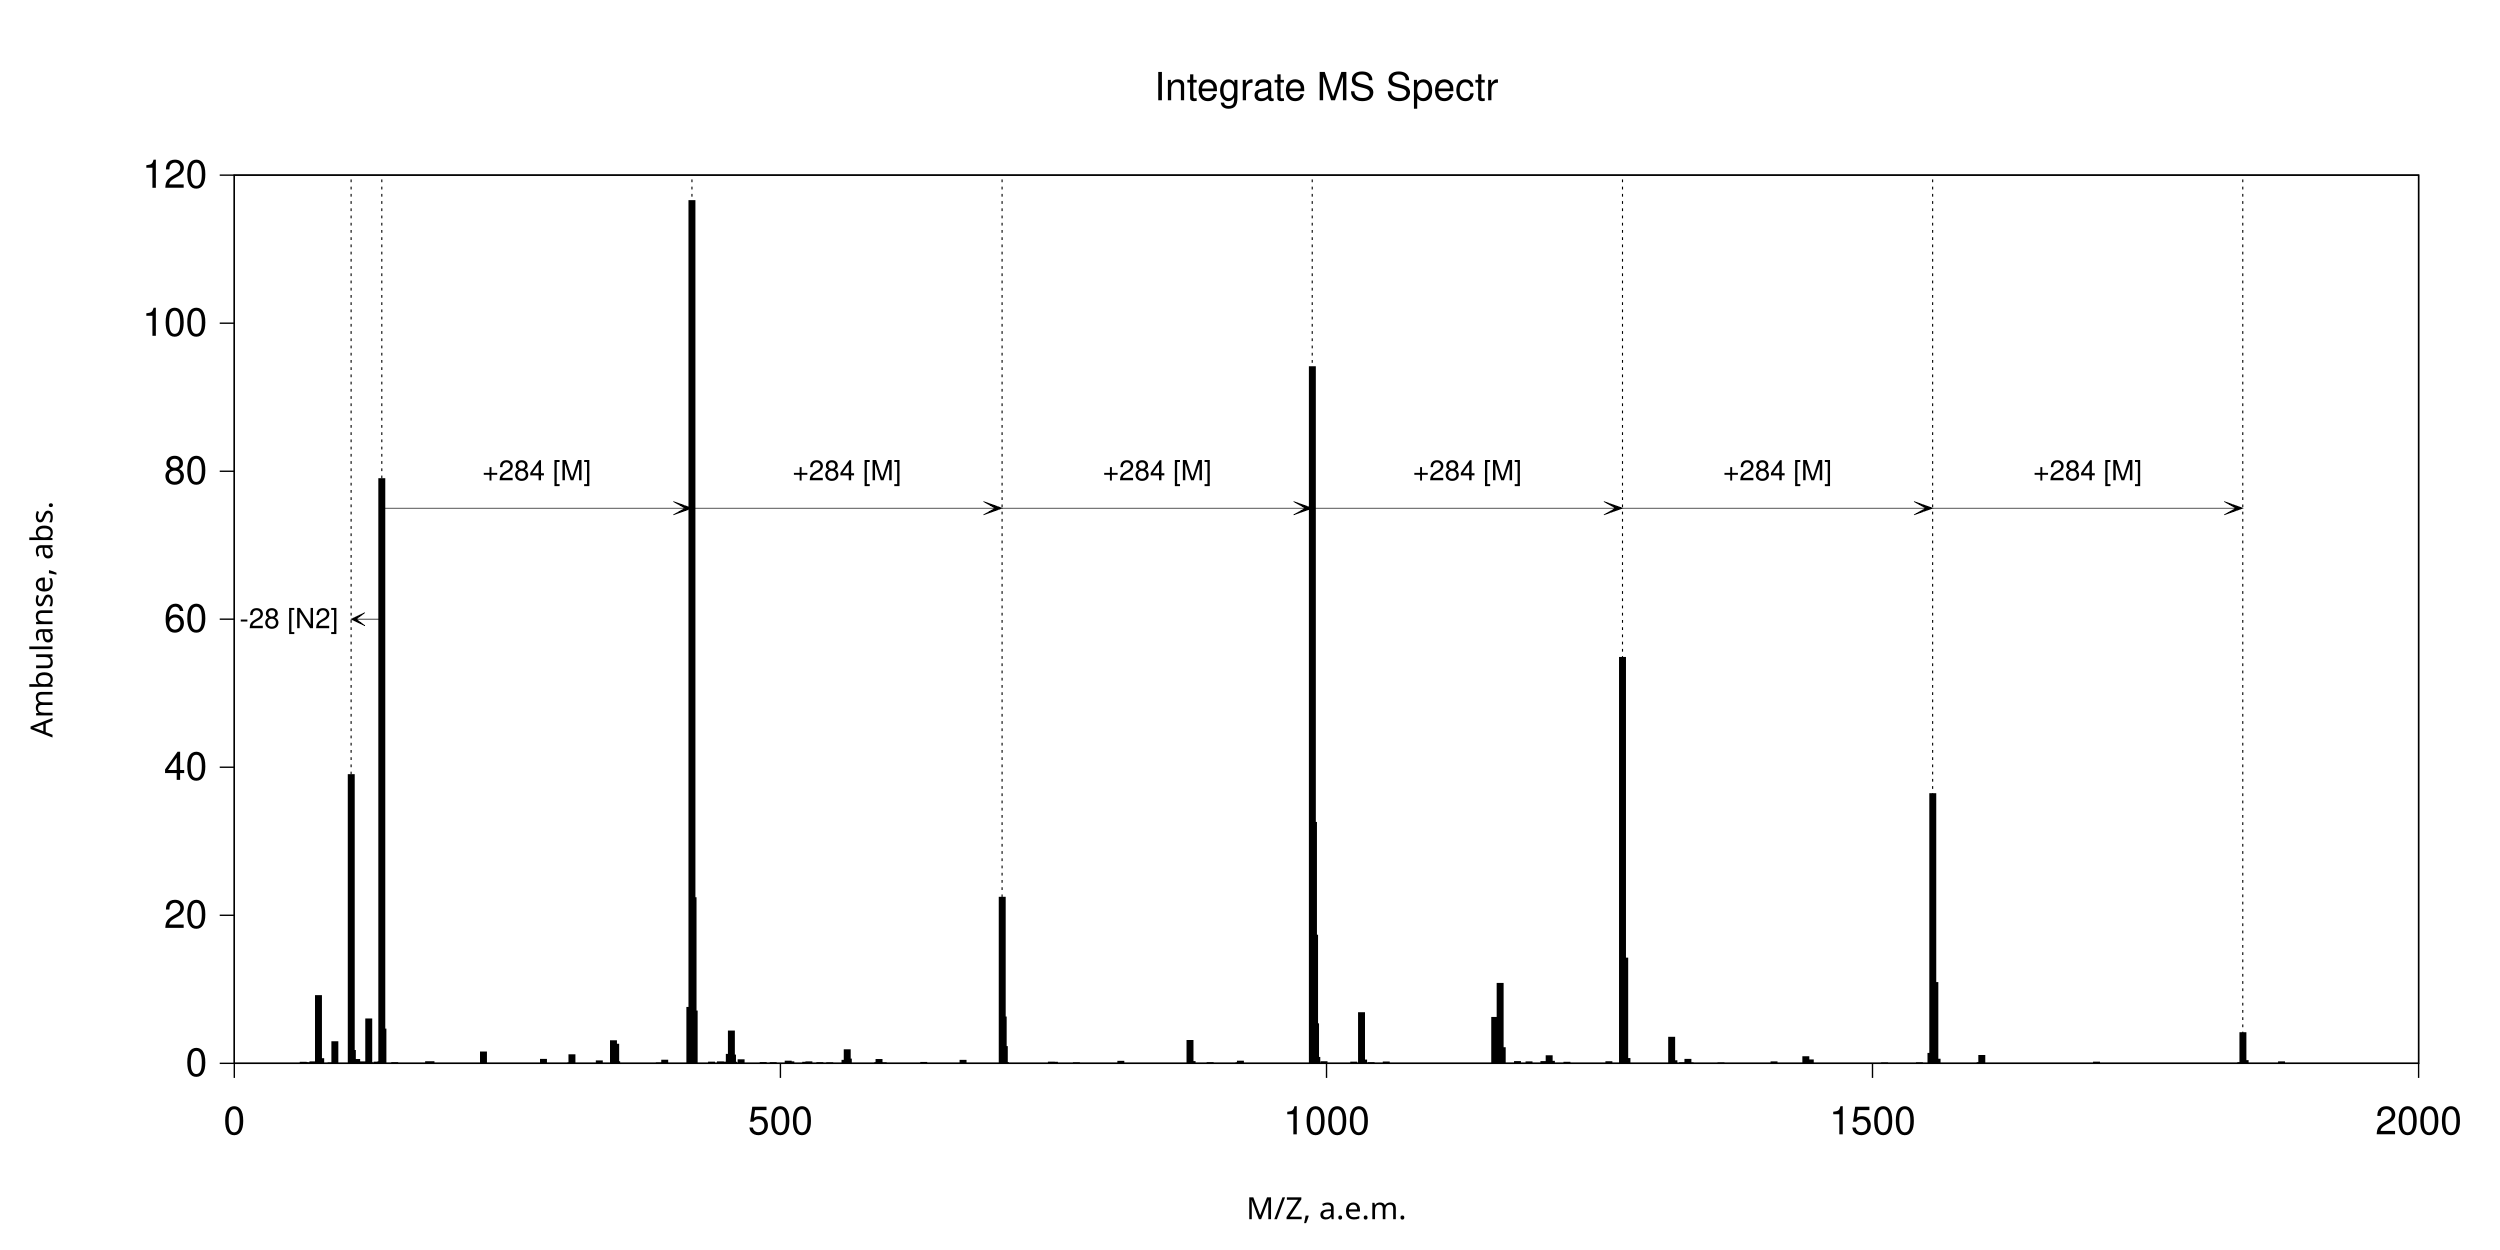
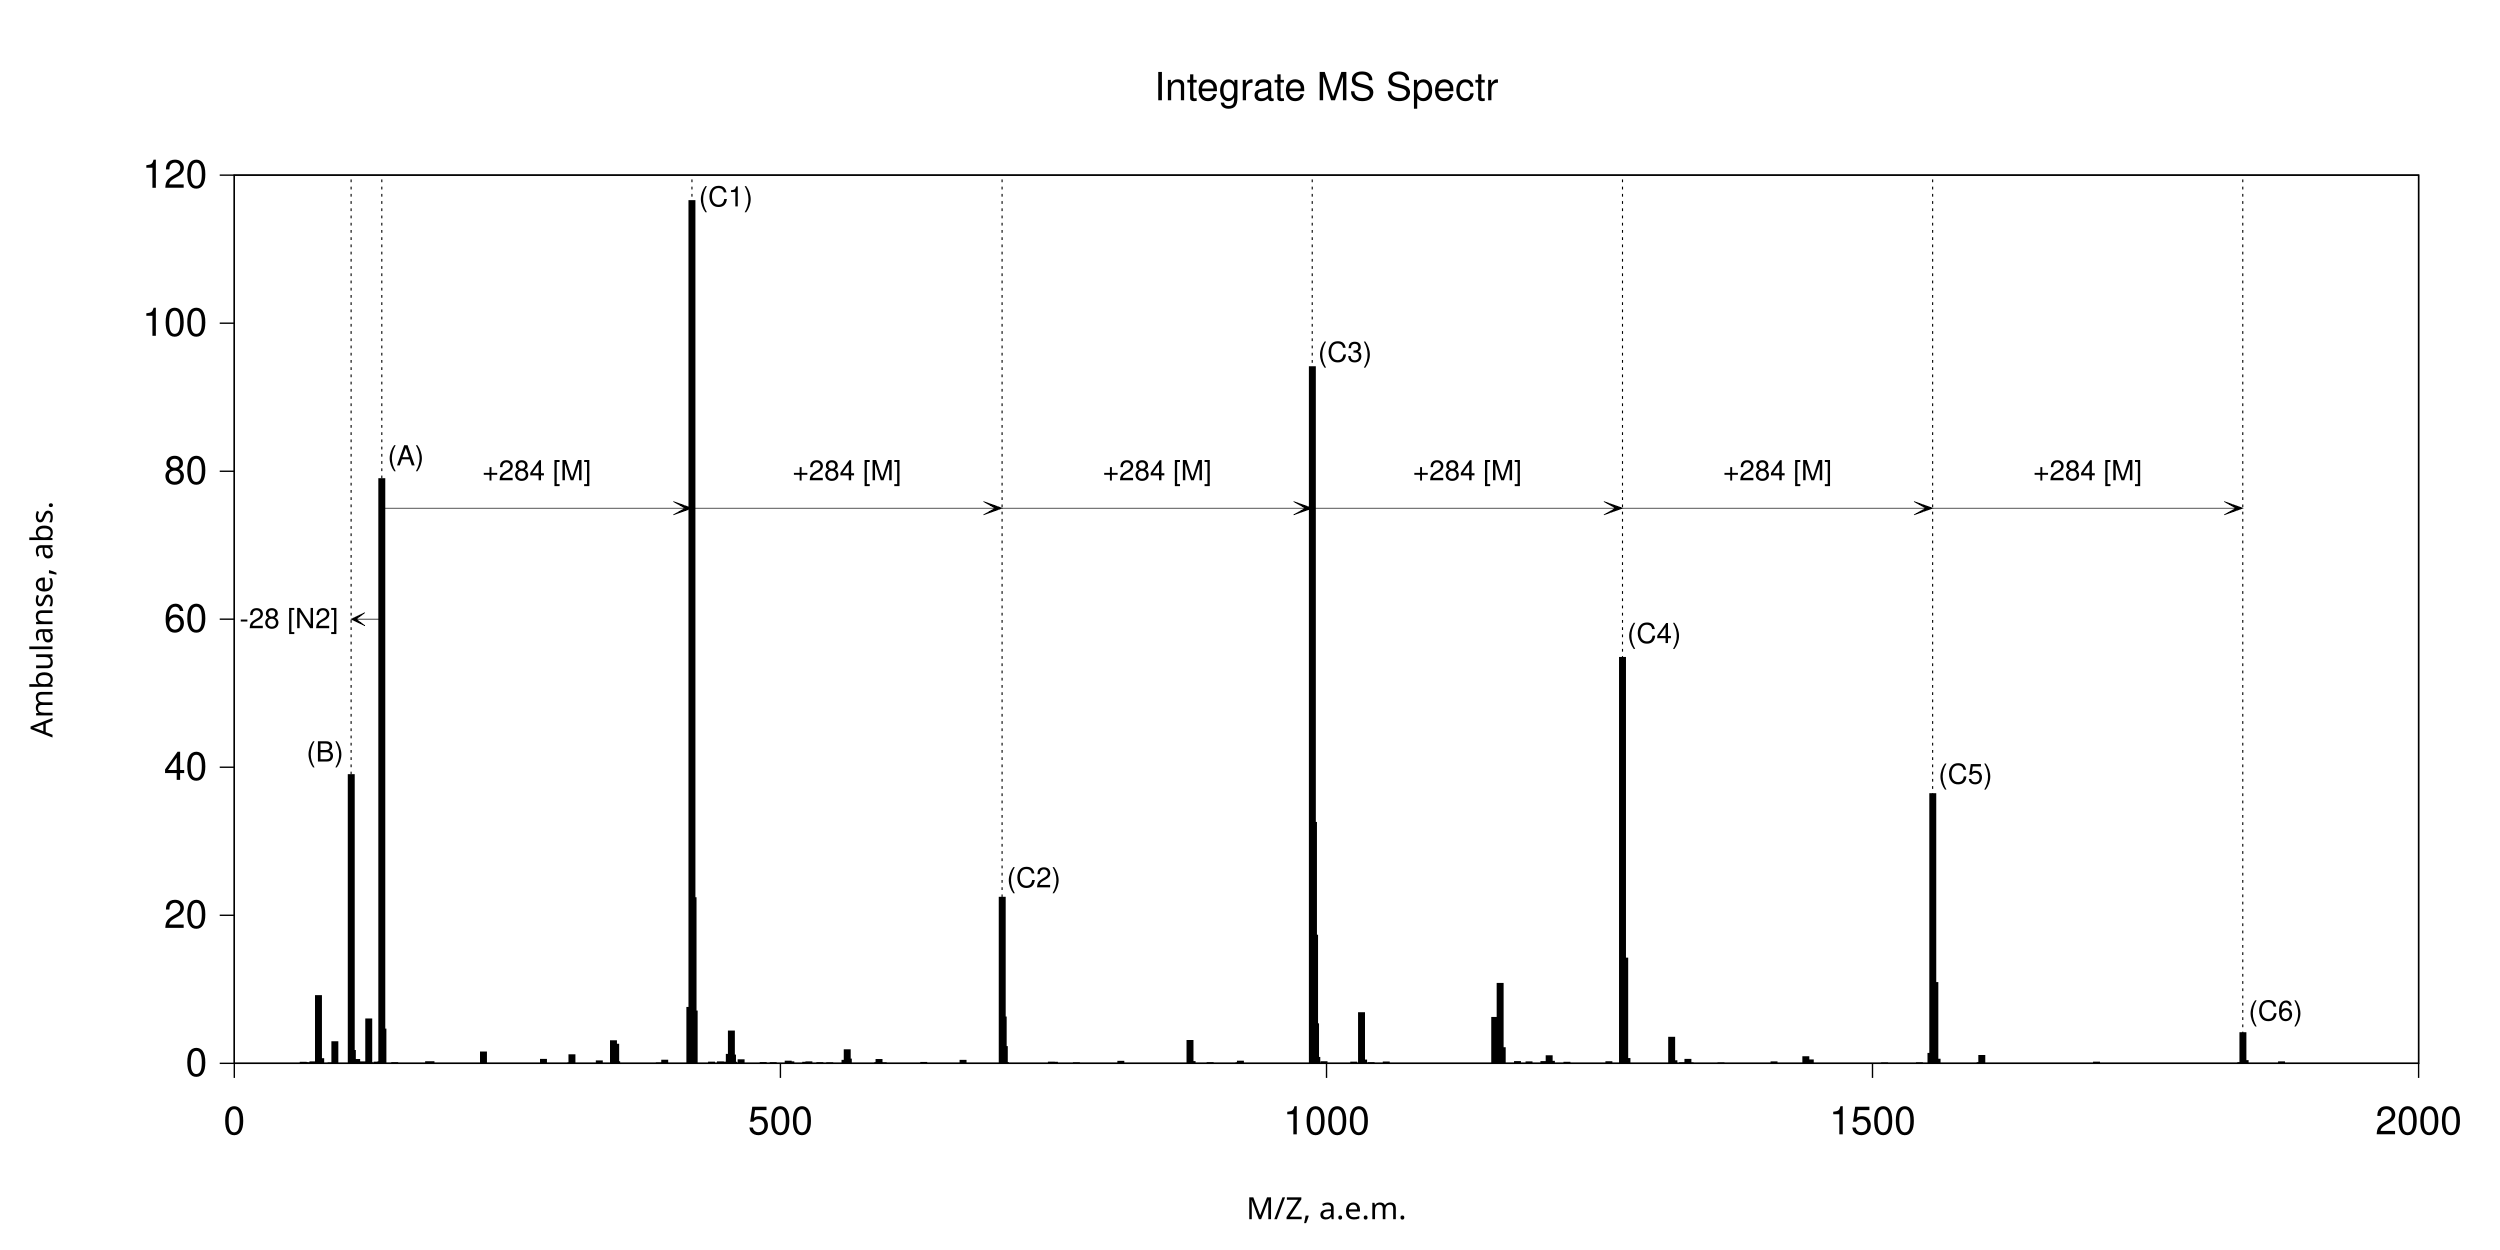
<svg xmlns="http://www.w3.org/2000/svg" xmlns:xlink="http://www.w3.org/1999/xlink" width="1800" height="900" viewBox="0 0 1800 900">
  <g id="gnuplot_canvas">
    <rect x="0" y="0" width="1800" height="900" fill="none" />
    <defs>
      <circle id="gpDot" r="0.5" stroke-width="0.5" />
      <path id="gpPt0" stroke-width="0.095" stroke="currentColor" d="M-1,0 h2 M0,-1 v2" />
      <path id="gpPt1" stroke-width="0.095" stroke="currentColor" d="M-1,-1 L1,1 M1,-1 L-1,1" />
      <path id="gpPt2" stroke-width="0.095" stroke="currentColor" d="M-1,0 L1,0 M0,-1 L0,1 M-1,-1 L1,1 M-1,1 L1,-1" />
      <rect id="gpPt3" stroke-width="0.095" stroke="currentColor" x="-1" y="-1" width="2" height="2" />
      <rect id="gpPt4" stroke-width="0.095" stroke="currentColor" fill="currentColor" x="-1" y="-1" width="2" height="2" />
      <circle id="gpPt5" stroke-width="0.095" stroke="currentColor" cx="0" cy="0" r="1" />
      <use xlink:href="#gpPt5" id="gpPt6" fill="currentColor" stroke="none" />
      <path id="gpPt7" stroke-width="0.095" stroke="currentColor" d="M0,-1.33 L-1.33,0.67 L1.33,0.67 z" />
      <use xlink:href="#gpPt7" id="gpPt8" fill="currentColor" stroke="none" />
      <use xlink:href="#gpPt7" id="gpPt9" stroke="currentColor" transform="rotate(180)" />
      <use xlink:href="#gpPt9" id="gpPt10" fill="currentColor" stroke="none" />
      <use xlink:href="#gpPt3" id="gpPt11" stroke="currentColor" transform="rotate(45)" />
      <use xlink:href="#gpPt11" id="gpPt12" fill="currentColor" stroke="none" />
      <path id="gpPt13" stroke-width="0.095" stroke="currentColor" d="M0,1.330 L1.265,0.411 L0.782,-1.067 L-0.782,-1.076 L-1.265,0.411 z" />
      <use xlink:href="#gpPt13" id="gpPt14" fill="currentColor" stroke="none" />
      <filter id="textbox" filterUnits="objectBoundingBox" x="0" y="0" height="1" width="1">
        <feFlood flood-color="white" flood-opacity="1" result="bgnd" />
        <feComposite in="SourceGraphic" in2="bgnd" operator="atop" />
      </filter>
      <filter id="greybox" filterUnits="objectBoundingBox" x="0" y="0" height="1" width="1">
        <feFlood flood-color="lightgrey" flood-opacity="1" result="grey" />
        <feComposite in="SourceGraphic" in2="grey" operator="atop" />
      </filter>
    </defs>
    <g fill="none" color="white" stroke="currentColor" stroke-width="1.00" stroke-linecap="butt" stroke-linejoin="miter">
</g>
    <g fill="none" color="black" stroke="currentColor" stroke-width="1.00" stroke-linecap="butt" stroke-linejoin="miter">
      <path stroke="black" d="M168.7,765.6 L158.2,765.6  " />
      <g transform="translate(149.2,774.7)" stroke="none" fill="black" font-family="Helvetica" font-size="28.00" text-anchor="end">
        <text>
          <tspan font-family="Helvetica"> 0</tspan>
        </text>
      </g>
    </g>
    <g fill="none" color="black" stroke="currentColor" stroke-width="1.00" stroke-linecap="butt" stroke-linejoin="miter">
      <path stroke="black" d="M168.7,659.0 L158.2,659.0  " />
      <g transform="translate(149.2,668.1)" stroke="none" fill="black" font-family="Helvetica" font-size="28.00" text-anchor="end">
        <text>
          <tspan font-family="Helvetica"> 20</tspan>
        </text>
      </g>
    </g>
    <g fill="none" color="black" stroke="currentColor" stroke-width="1.00" stroke-linecap="butt" stroke-linejoin="miter">
      <path stroke="black" d="M168.7,552.4 L158.2,552.4  " />
      <g transform="translate(149.2,561.5)" stroke="none" fill="black" font-family="Helvetica" font-size="28.00" text-anchor="end">
        <text>
          <tspan font-family="Helvetica"> 40</tspan>
        </text>
      </g>
    </g>
    <g fill="none" color="black" stroke="currentColor" stroke-width="1.00" stroke-linecap="butt" stroke-linejoin="miter">
      <path stroke="black" d="M168.7,445.8 L158.2,445.8  " />
      <g transform="translate(149.2,454.9)" stroke="none" fill="black" font-family="Helvetica" font-size="28.00" text-anchor="end">
        <text>
          <tspan font-family="Helvetica"> 60</tspan>
        </text>
      </g>
    </g>
    <g fill="none" color="black" stroke="currentColor" stroke-width="1.00" stroke-linecap="butt" stroke-linejoin="miter">
      <path stroke="black" d="M168.7,339.3 L158.2,339.3  " />
      <g transform="translate(149.2,348.4)" stroke="none" fill="black" font-family="Helvetica" font-size="28.00" text-anchor="end">
        <text>
          <tspan font-family="Helvetica"> 80</tspan>
        </text>
      </g>
    </g>
    <g fill="none" color="black" stroke="currentColor" stroke-width="1.00" stroke-linecap="butt" stroke-linejoin="miter">
      <path stroke="black" d="M168.7,232.7 L158.2,232.7  " />
      <g transform="translate(149.2,241.8)" stroke="none" fill="black" font-family="Helvetica" font-size="28.00" text-anchor="end">
        <text>
          <tspan font-family="Helvetica"> 100</tspan>
        </text>
      </g>
    </g>
    <g fill="none" color="black" stroke="currentColor" stroke-width="1.00" stroke-linecap="butt" stroke-linejoin="miter">
      <path stroke="black" d="M168.7,126.1 L158.2,126.1  " />
      <g transform="translate(149.2,135.2)" stroke="none" fill="black" font-family="Helvetica" font-size="28.00" text-anchor="end">
        <text>
          <tspan font-family="Helvetica"> 120</tspan>
        </text>
      </g>
    </g>
    <g fill="none" color="black" stroke="currentColor" stroke-width="1.00" stroke-linecap="butt" stroke-linejoin="miter">
      <path stroke="black" d="M168.7,765.6 L168.7,776.1  " />
      <g transform="translate(168.7,816.7)" stroke="none" fill="black" font-family="Helvetica" font-size="28.00" text-anchor="middle">
        <text>
          <tspan font-family="Helvetica"> 0</tspan>
        </text>
      </g>
    </g>
    <g fill="none" color="black" stroke="currentColor" stroke-width="1.00" stroke-linecap="butt" stroke-linejoin="miter">
      <path stroke="black" d="M561.9,765.6 L561.9,776.1  " />
      <g transform="translate(561.9,816.7)" stroke="none" fill="black" font-family="Helvetica" font-size="28.00" text-anchor="middle">
        <text>
          <tspan font-family="Helvetica"> 500</tspan>
        </text>
      </g>
    </g>
    <g fill="none" color="black" stroke="currentColor" stroke-width="1.00" stroke-linecap="butt" stroke-linejoin="miter">
      <path stroke="black" d="M955.1,765.6 L955.1,776.1  " />
      <g transform="translate(955.1,816.7)" stroke="none" fill="black" font-family="Helvetica" font-size="28.00" text-anchor="middle">
        <text>
          <tspan font-family="Helvetica"> 1000</tspan>
        </text>
      </g>
    </g>
    <g fill="none" color="black" stroke="currentColor" stroke-width="1.00" stroke-linecap="butt" stroke-linejoin="miter">
      <path stroke="black" d="M1348.2,765.6 L1348.2,776.1  " />
      <g transform="translate(1348.2,816.7)" stroke="none" fill="black" font-family="Helvetica" font-size="28.00" text-anchor="middle">
        <text>
          <tspan font-family="Helvetica"> 1500</tspan>
        </text>
      </g>
    </g>
    <g fill="none" color="black" stroke="currentColor" stroke-width="1.00" stroke-linecap="butt" stroke-linejoin="miter">
      <path stroke="black" d="M1741.4,765.6 L1741.4,776.1  " />
      <g transform="translate(1741.4,816.7)" stroke="none" fill="black" font-family="Helvetica" font-size="28.00" text-anchor="middle">
        <text>
          <tspan font-family="Helvetica"> 2000</tspan>
        </text>
      </g>
    </g>
    <g fill="none" color="black" stroke="currentColor" stroke-width="1.00" stroke-linecap="butt" stroke-linejoin="miter">
</g>
    <g fill="none" color="black" stroke="currentColor" stroke-width="1.00" stroke-linecap="butt" stroke-linejoin="miter">
      <path stroke="black" d="M168.7,126.1 L168.7,765.6 L1741.4,765.6 L1741.4,126.1 L168.7,126.1 Z  " />
+       <g transform="translate(234.0,548.3)" stroke="none" fill="black" font-family="Helvetica" font-size="20.00" text-anchor="middle">
+         <text>
+           <tspan font-family="Helvetica">(B)</tspan>
+         </text>
+       </g>
+       <g transform="translate(292.2,335.1)" stroke="none" fill="black" font-family="Helvetica" font-size="20.00" text-anchor="middle">
+         <text>
+           <tspan font-family="Helvetica">(A)</tspan>
+         </text>
+       </g>
+       <g transform="translate(522.6,148.6)" stroke="none" fill="black" font-family="Helvetica" font-size="20.00" text-anchor="middle">
+         <text>
+           <tspan font-family="Helvetica">(C1)</tspan>
+         </text>
+       </g>
+       <g transform="translate(744.3,638.9)" stroke="none" fill="black" font-family="Helvetica" font-size="20.00" text-anchor="middle">
+         <text>
+           <tspan font-family="Helvetica">(C2)</tspan>
+         </text>
+       </g>
+       <g transform="translate(968.4,260.5)" stroke="none" fill="black" font-family="Helvetica" font-size="20.00" text-anchor="middle">
+         <text>
+           <tspan font-family="Helvetica">(C3)</tspan>
+         </text>
+       </g>
+       <g transform="translate(1191.0,463.0)" stroke="none" fill="black" font-family="Helvetica" font-size="20.00" text-anchor="middle">
+         <text>
+           <tspan font-family="Helvetica">(C4)</tspan>
+         </text>
+       </g>
+       <g transform="translate(1415.1,564.3)" stroke="none" fill="black" font-family="Helvetica" font-size="20.00" text-anchor="middle">
+         <text>
+           <tspan font-family="Helvetica">(C5)</tspan>
+         </text>
+       </g>
+       <g transform="translate(1638.4,734.8)" stroke="none" fill="black" font-family="Helvetica" font-size="20.00" text-anchor="middle">
+         <text>
+           <tspan font-family="Helvetica">(C6)</tspan>
+         </text>
+       </g>
      <g transform="translate(208.0,452.3)" stroke="none" fill="black" font-family="Helvetica" font-size="20.00" text-anchor="middle">
        <text>
          <tspan font-family="Helvetica">-28 [N2]</tspan>
        </text>
      </g>
      <g transform="translate(386.5,345.8)" stroke="none" fill="black" font-family="Helvetica" font-size="20.00" text-anchor="middle">
        <text>
          <tspan font-family="Helvetica">+284 [M]</tspan>
        </text>
      </g>
      <g transform="translate(609.8,345.8)" stroke="none" fill="black" font-family="Helvetica" font-size="20.00" text-anchor="middle">
        <text>
          <tspan font-family="Helvetica">+284 [M]</tspan>
        </text>
      </g>
      <g transform="translate(833.2,345.8)" stroke="none" fill="black" font-family="Helvetica" font-size="20.00" text-anchor="middle">
        <text>
          <tspan font-family="Helvetica">+284 [M]</tspan>
        </text>
      </g>
      <g transform="translate(1056.5,345.8)" stroke="none" fill="black" font-family="Helvetica" font-size="20.00" text-anchor="middle">
        <text>
          <tspan font-family="Helvetica">+284 [M]</tspan>
        </text>
      </g>
      <g transform="translate(1279.8,345.8)" stroke="none" fill="black" font-family="Helvetica" font-size="20.00" text-anchor="middle">
        <text>
          <tspan font-family="Helvetica">+284 [M]</tspan>
        </text>
      </g>
      <g transform="translate(1503.1,345.8)" stroke="none" fill="black" font-family="Helvetica" font-size="20.00" text-anchor="middle">
        <text>
          <tspan font-family="Helvetica">+284 [M]</tspan>
        </text>
      </g>
    </g>
    <g fill="none" color="black" stroke="black" stroke-width="0.80" stroke-linecap="butt" stroke-linejoin="miter">
</g>
    <g fill="none" color="black" stroke="currentColor" stroke-width="0.80" stroke-linecap="butt" stroke-linejoin="miter">
      <path stroke="black" stroke-dasharray="2.0,3.2" d="M252.8,765.6 L252.8,126.1  " />
    </g>
    <g fill="none" color="black" stroke="currentColor" stroke-width="0.80" stroke-linecap="butt" stroke-linejoin="miter">
      <path stroke="black" stroke-dasharray="2.0,3.2" d="M274.9,765.6 L274.9,126.1  " />
    </g>
    <g fill="none" color="black" stroke="currentColor" stroke-width="0.80" stroke-linecap="butt" stroke-linejoin="miter">
      <path stroke="black" stroke-dasharray="2.0,3.2" d="M498.2,765.6 L498.2,126.1  " />
    </g>
    <g fill="none" color="black" stroke="currentColor" stroke-width="0.80" stroke-linecap="butt" stroke-linejoin="miter">
      <path stroke="black" stroke-dasharray="2.0,3.2" d="M721.5,765.6 L721.5,126.1  " />
    </g>
    <g fill="none" color="black" stroke="currentColor" stroke-width="0.80" stroke-linecap="butt" stroke-linejoin="miter">
      <path stroke="black" stroke-dasharray="2.0,3.2" d="M944.8,765.6 L944.8,126.1  " />
    </g>
    <g fill="none" color="black" stroke="currentColor" stroke-width="0.80" stroke-linecap="butt" stroke-linejoin="miter">
      <path stroke="black" stroke-dasharray="2.0,3.2" d="M1168.2,765.6 L1168.2,126.1  " />
    </g>
    <g fill="none" color="black" stroke="currentColor" stroke-width="0.80" stroke-linecap="butt" stroke-linejoin="miter">
      <path stroke="black" stroke-dasharray="2.0,3.2" d="M1391.5,765.6 L1391.5,126.1  " />
    </g>
    <g fill="none" color="black" stroke="currentColor" stroke-width="0.80" stroke-linecap="butt" stroke-linejoin="miter">
      <path stroke="black" stroke-dasharray="2.0,3.2" d="M1614.8,765.6 L1614.8,126.1  " />
    </g>
    <g fill="none" color="black" stroke="black" stroke-width="0.50" stroke-linecap="butt" stroke-linejoin="miter">
</g>
    <g fill="none" color="black" stroke="currentColor" stroke-width="0.50" stroke-linecap="butt" stroke-linejoin="miter">
      <g stroke="none" shape-rendering="crispEdges">
        <polygon fill="black" points="256.4,445.8 262.7,450.5 252.8,445.8 262.7,441.1 256.4,445.8 " />
      </g>
      <path stroke="black" d="M256.4,445.8 L262.7,450.5 L252.8,445.8 L262.7,441.1 L256.4,445.8 M274.9,445.8 L256.4,445.8  " />
    </g>
    <g fill="none" color="black" stroke="currentColor" stroke-width="0.50" stroke-linecap="butt" stroke-linejoin="miter">
      <g stroke="none" shape-rendering="crispEdges">
        <polygon fill="black" points="493.3,365.9 484.8,361.1 498.2,365.9 484.8,370.7 493.3,365.9 " />
      </g>
      <path stroke="black" d="M493.3,365.9 L484.8,361.1 L498.2,365.9 L484.8,370.7 L493.3,365.9 M274.9,365.9 L493.3,365.9  " />
    </g>
    <g fill="none" color="black" stroke="currentColor" stroke-width="0.50" stroke-linecap="butt" stroke-linejoin="miter">
      <g stroke="none" shape-rendering="crispEdges">
        <polygon fill="black" points="716.6,365.9 708.1,361.1 721.5,365.9 708.1,370.7 716.6,365.9 " />
      </g>
      <path stroke="black" d="M716.6,365.9 L708.1,361.1 L721.5,365.9 L708.1,370.7 L716.6,365.9 M498.2,365.9 L716.6,365.9  " />
    </g>
    <g fill="none" color="black" stroke="currentColor" stroke-width="0.50" stroke-linecap="butt" stroke-linejoin="miter">
      <g stroke="none" shape-rendering="crispEdges">
        <polygon fill="black" points="939.9,365.9 931.4,361.1 944.8,365.9 931.4,370.7 939.9,365.9 " />
      </g>
      <path stroke="black" d="M939.9,365.9 L931.4,361.1 L944.8,365.9 L931.4,370.7 L939.9,365.9 M721.5,365.9 L939.9,365.9  " />
    </g>
    <g fill="none" color="black" stroke="currentColor" stroke-width="0.50" stroke-linecap="butt" stroke-linejoin="miter">
      <g stroke="none" shape-rendering="crispEdges">
        <polygon fill="black" points="1163.3,365.9 1154.8,361.1 1168.2,365.9 1154.8,370.7 1163.3,365.9 " />
      </g>
      <path stroke="black" d="M1163.3,365.9 L1154.8,361.1 L1168.2,365.9 L1154.8,370.7 L1163.3,365.9 M944.8,365.9 L1163.3,365.9  " />
    </g>
    <g fill="none" color="black" stroke="currentColor" stroke-width="0.50" stroke-linecap="butt" stroke-linejoin="miter">
      <g stroke="none" shape-rendering="crispEdges">
        <polygon fill="black" points="1386.6,365.9 1378.1,361.1 1391.5,365.9 1378.1,370.7 1386.6,365.9 " />
      </g>
      <path stroke="black" d="M1386.6,365.9 L1378.1,361.1 L1391.5,365.9 L1378.1,370.7 L1386.6,365.9 M1168.2,365.9 L1386.6,365.9  " />
    </g>
    <g fill="none" color="black" stroke="currentColor" stroke-width="0.50" stroke-linecap="butt" stroke-linejoin="miter">
      <g stroke="none" shape-rendering="crispEdges">
        <polygon fill="black" points="1609.9,365.9 1601.4,361.1 1614.8,365.9 1601.4,370.7 1609.9,365.9 " />
      </g>
      <path stroke="black" d="M1609.9,365.9 L1601.4,361.1 L1614.8,365.9 L1601.4,370.7 L1609.9,365.9 M1391.5,365.9 L1609.9,365.9  " />
    </g>
    <g fill="none" color="black" stroke="black" stroke-width="1.00" stroke-linecap="butt" stroke-linejoin="miter">
</g>
    <g fill="none" color="black" stroke="currentColor" stroke-width="1.00" stroke-linecap="butt" stroke-linejoin="miter">
      <g transform="translate(37.8,445.9) rotate(270)" stroke="none" fill="black" font-family="Helvetica-Bold" font-size="22.00" text-anchor="middle">
        <text>
          <tspan font-family="Helvetica-Bold">Ambulanse, abs.</tspan>
        </text>
      </g>
    </g>
    <g fill="none" color="black" stroke="currentColor" stroke-width="1.00" stroke-linecap="butt" stroke-linejoin="miter">
      <g transform="translate(955.0,877.8)" stroke="none" fill="black" font-family="Helvetica-Bold" font-size="22.00" text-anchor="middle">
        <text>
          <tspan font-family="Helvetica-Bold">M/Z, a.e.m.</tspan>
        </text>
      </g>
    </g>
    <g fill="none" color="black" stroke="currentColor" stroke-width="1.00" stroke-linecap="butt" stroke-linejoin="miter">
      <g transform="translate(955.0,72.2)" stroke="none" fill="black" font-family="Helvetica" font-size="28.00" text-anchor="middle">
        <text>
          <tspan font-family="Helvetica">Integrate MS Spectr</tspan>
        </text>
      </g>
    </g>
    <g id="gnuplot_plot_1">
      <g fill="none" color="white" stroke="black" stroke-width="5.00" stroke-linecap="butt" stroke-linejoin="miter">
</g>
      <g fill="none" color="black" stroke="currentColor" stroke-width="5.00" stroke-linecap="butt" stroke-linejoin="miter">
        <path stroke="black" d="M218.3,765.6 L218.3,764.5 M219.1,765.6 L219.1,764.7 M222.3,765.6 L222.3,764.9 M225.3,765.6 L225.3,764.2   M229.3,765.6 L229.3,716.5 M229.3,765.6 L229.3,756.1 M230.1,765.6 L230.1,762.7 M230.9,765.6 L230.9,761.9   M230.9,765.6 L230.9,764.3 M238.4,765.6 L238.4,765.0 M241.1,765.6 L241.1,749.7 M252.9,765.6 L252.9,557.4   M253.7,765.6 L253.7,756.0 M256.8,765.6 L256.8,762.5 M261.1,765.6 L261.1,764.2 M263.9,765.6 L263.9,764.9   M264.1,765.6 L264.1,764.3 M265.5,765.6 L265.5,733.3 M266.2,765.6 L266.2,764.9 M271.5,765.6 L271.5,764.4   M274.3,765.6 L274.3,764.1 M274.9,765.6 L274.9,344.3 M275.7,765.6 L275.7,740.6 M284.2,765.6 L284.2,764.8   M308.6,765.6 L308.6,764.1 M310.3,765.6 L310.3,764.1 M348.1,765.6 L348.1,757.1 M391.3,765.6 L391.3,762.4   M411.0,765.6 L411.0,765.0 M411.8,765.6 L411.8,759.1 M431.5,765.6 L431.5,763.5 M441.7,765.6 L441.7,749.0   M442.5,765.6 L442.5,761.9 M443.3,765.6 L443.3,751.5 M444.0,765.6 L444.0,764.1 M474.7,765.6 L474.7,765.0   M478.6,765.6 L478.6,763.0 M496.7,765.6 L496.7,725.0 M497.5,765.6 L497.5,755.7 M498.2,765.6 L498.2,144.1   M499.0,765.6 L499.0,646.0 M499.8,765.6 L499.8,727.6 M512.3,765.6 L512.3,764.4 M518.7,765.6 L518.7,764.2   M520.7,765.6 L520.7,764.4 M523.3,765.6 L523.3,765.0 M525.1,765.6 L525.1,758.8 M525.8,765.6 L525.8,763.2   M526.6,765.6 L526.6,742.0 M527.4,765.6 L527.4,759.3 M528.2,765.6 L528.2,764.5 M533.6,765.6 L533.6,762.7   M549.5,765.6 L549.5,764.7 M556.7,765.6 L556.7,764.8 M567.5,765.6 L567.5,763.7 M569.4,765.6 L569.4,764.2   M580.1,765.6 L580.1,764.5 M580.9,765.6 L580.9,764.5 M582.4,765.6 L582.4,764.2 M590.3,765.6 L590.3,764.8   M597.4,765.6 L597.4,764.9 M608.4,765.6 L608.4,763.1 M609.2,765.6 L609.2,764.3 M610.0,765.6 L610.0,755.5   M610.8,765.6 L610.8,762.2 M632.0,765.6 L632.0,764.8 M632.9,765.6 L632.9,762.5 M635.9,765.6 L635.9,764.9   M665.1,765.6 L665.1,764.6 M693.4,765.6 L693.4,763.1 M721.6,765.6 L721.6,645.7 M722.3,765.6 L722.3,731.9   M723.1,765.6 L723.1,753.2 M723.9,765.6 L723.9,764.8 M757.0,765.6 L757.0,764.4 M759.2,765.6 L759.2,764.5   M775.0,765.6 L775.0,764.9 M807.0,765.6 L807.0,763.8 M856.8,765.6 L856.8,748.8 M857.5,765.6 L857.5,764.4   M858.3,765.6 L858.3,764.0 M871.3,765.6 L871.3,764.8 M892.1,765.6 L892.1,764.9 M893.1,765.6 L893.1,763.7   M944.9,765.6 L944.9,263.7 M945.7,765.6 L945.7,591.8 M946.5,765.6 L946.5,673.0 M947.2,765.6 L947.2,736.8   M948.1,765.6 L948.1,761.0 M953.3,765.6 L953.3,764.1 M974.7,765.6 L974.7,764.4 M980.3,765.6 L980.3,728.8   M981.8,765.6 L981.8,762.9 M987.2,765.6 L987.2,764.8 M998.1,765.6 L998.1,764.3 M1076.2,765.6 L1076.2,732.2   M1077.8,765.6 L1077.8,759.6 M1080.1,765.6 L1080.1,707.7 M1081.6,765.6 L1081.6,754.0 M1092.6,765.6 L1092.6,764.0   M1100.9,765.6 L1100.9,764.2 M1111.6,765.6 L1111.6,764.0 M1115.4,765.6 L1115.4,759.8 M1117.0,765.6 L1117.0,763.8   M1128.2,765.6 L1128.2,764.5 M1158.4,765.6 L1158.4,764.1 M1168.2,765.6 L1168.2,473.0 M1169.8,765.6 L1169.8,689.5   M1171.4,765.6 L1171.4,761.8 M1203.6,765.6 L1203.6,746.5 M1205.2,765.6 L1205.2,763.4 M1211.4,765.6 L1211.4,764.9   M1215.3,765.6 L1215.3,762.4 M1216.9,765.6 L1216.9,765.0 M1239.1,765.6 L1239.1,765.0 M1277.3,765.6 L1277.3,764.2   M1300.2,765.6 L1300.2,760.5 M1303.4,765.6 L1303.4,762.8 M1356.9,765.6 L1356.9,765.0 M1382.0,765.6 L1382.0,764.9   M1390.3,765.6 L1390.3,758.1 M1391.6,765.6 L1391.6,571.1 M1393.1,765.6 L1393.1,707.1 M1394.7,765.6 L1394.7,762.3   M1425.7,765.6 L1425.7,764.8 M1426.9,765.6 L1426.9,759.6 M1509.5,765.6 L1509.5,764.4 M1613.4,765.6 L1613.4,764.8   M1614.9,765.6 L1614.9,743.2 M1616.5,765.6 L1616.5,763.3 M1642.7,765.6 L1642.7,764.2  " />
      </g>
    </g>
    <g fill="none" color="white" stroke="black" stroke-width="2.00" stroke-linecap="butt" stroke-linejoin="miter">
</g>
    <g fill="none" color="black" stroke="currentColor" stroke-width="2.00" stroke-linecap="butt" stroke-linejoin="miter">
</g>
    <g fill="none" color="black" stroke="black" stroke-width="1.00" stroke-linecap="butt" stroke-linejoin="miter">
</g>
    <g fill="none" color="black" stroke="currentColor" stroke-width="1.00" stroke-linecap="butt" stroke-linejoin="miter">
      <path stroke="black" d="M168.7,126.1 L168.7,765.6 L1741.4,765.6 L1741.4,126.1 L168.7,126.1 Z  " />
    </g>
    <g fill="none" color="black" stroke="currentColor" stroke-width="1.00" stroke-linecap="butt" stroke-linejoin="miter">
</g>
  </g>
</svg>
